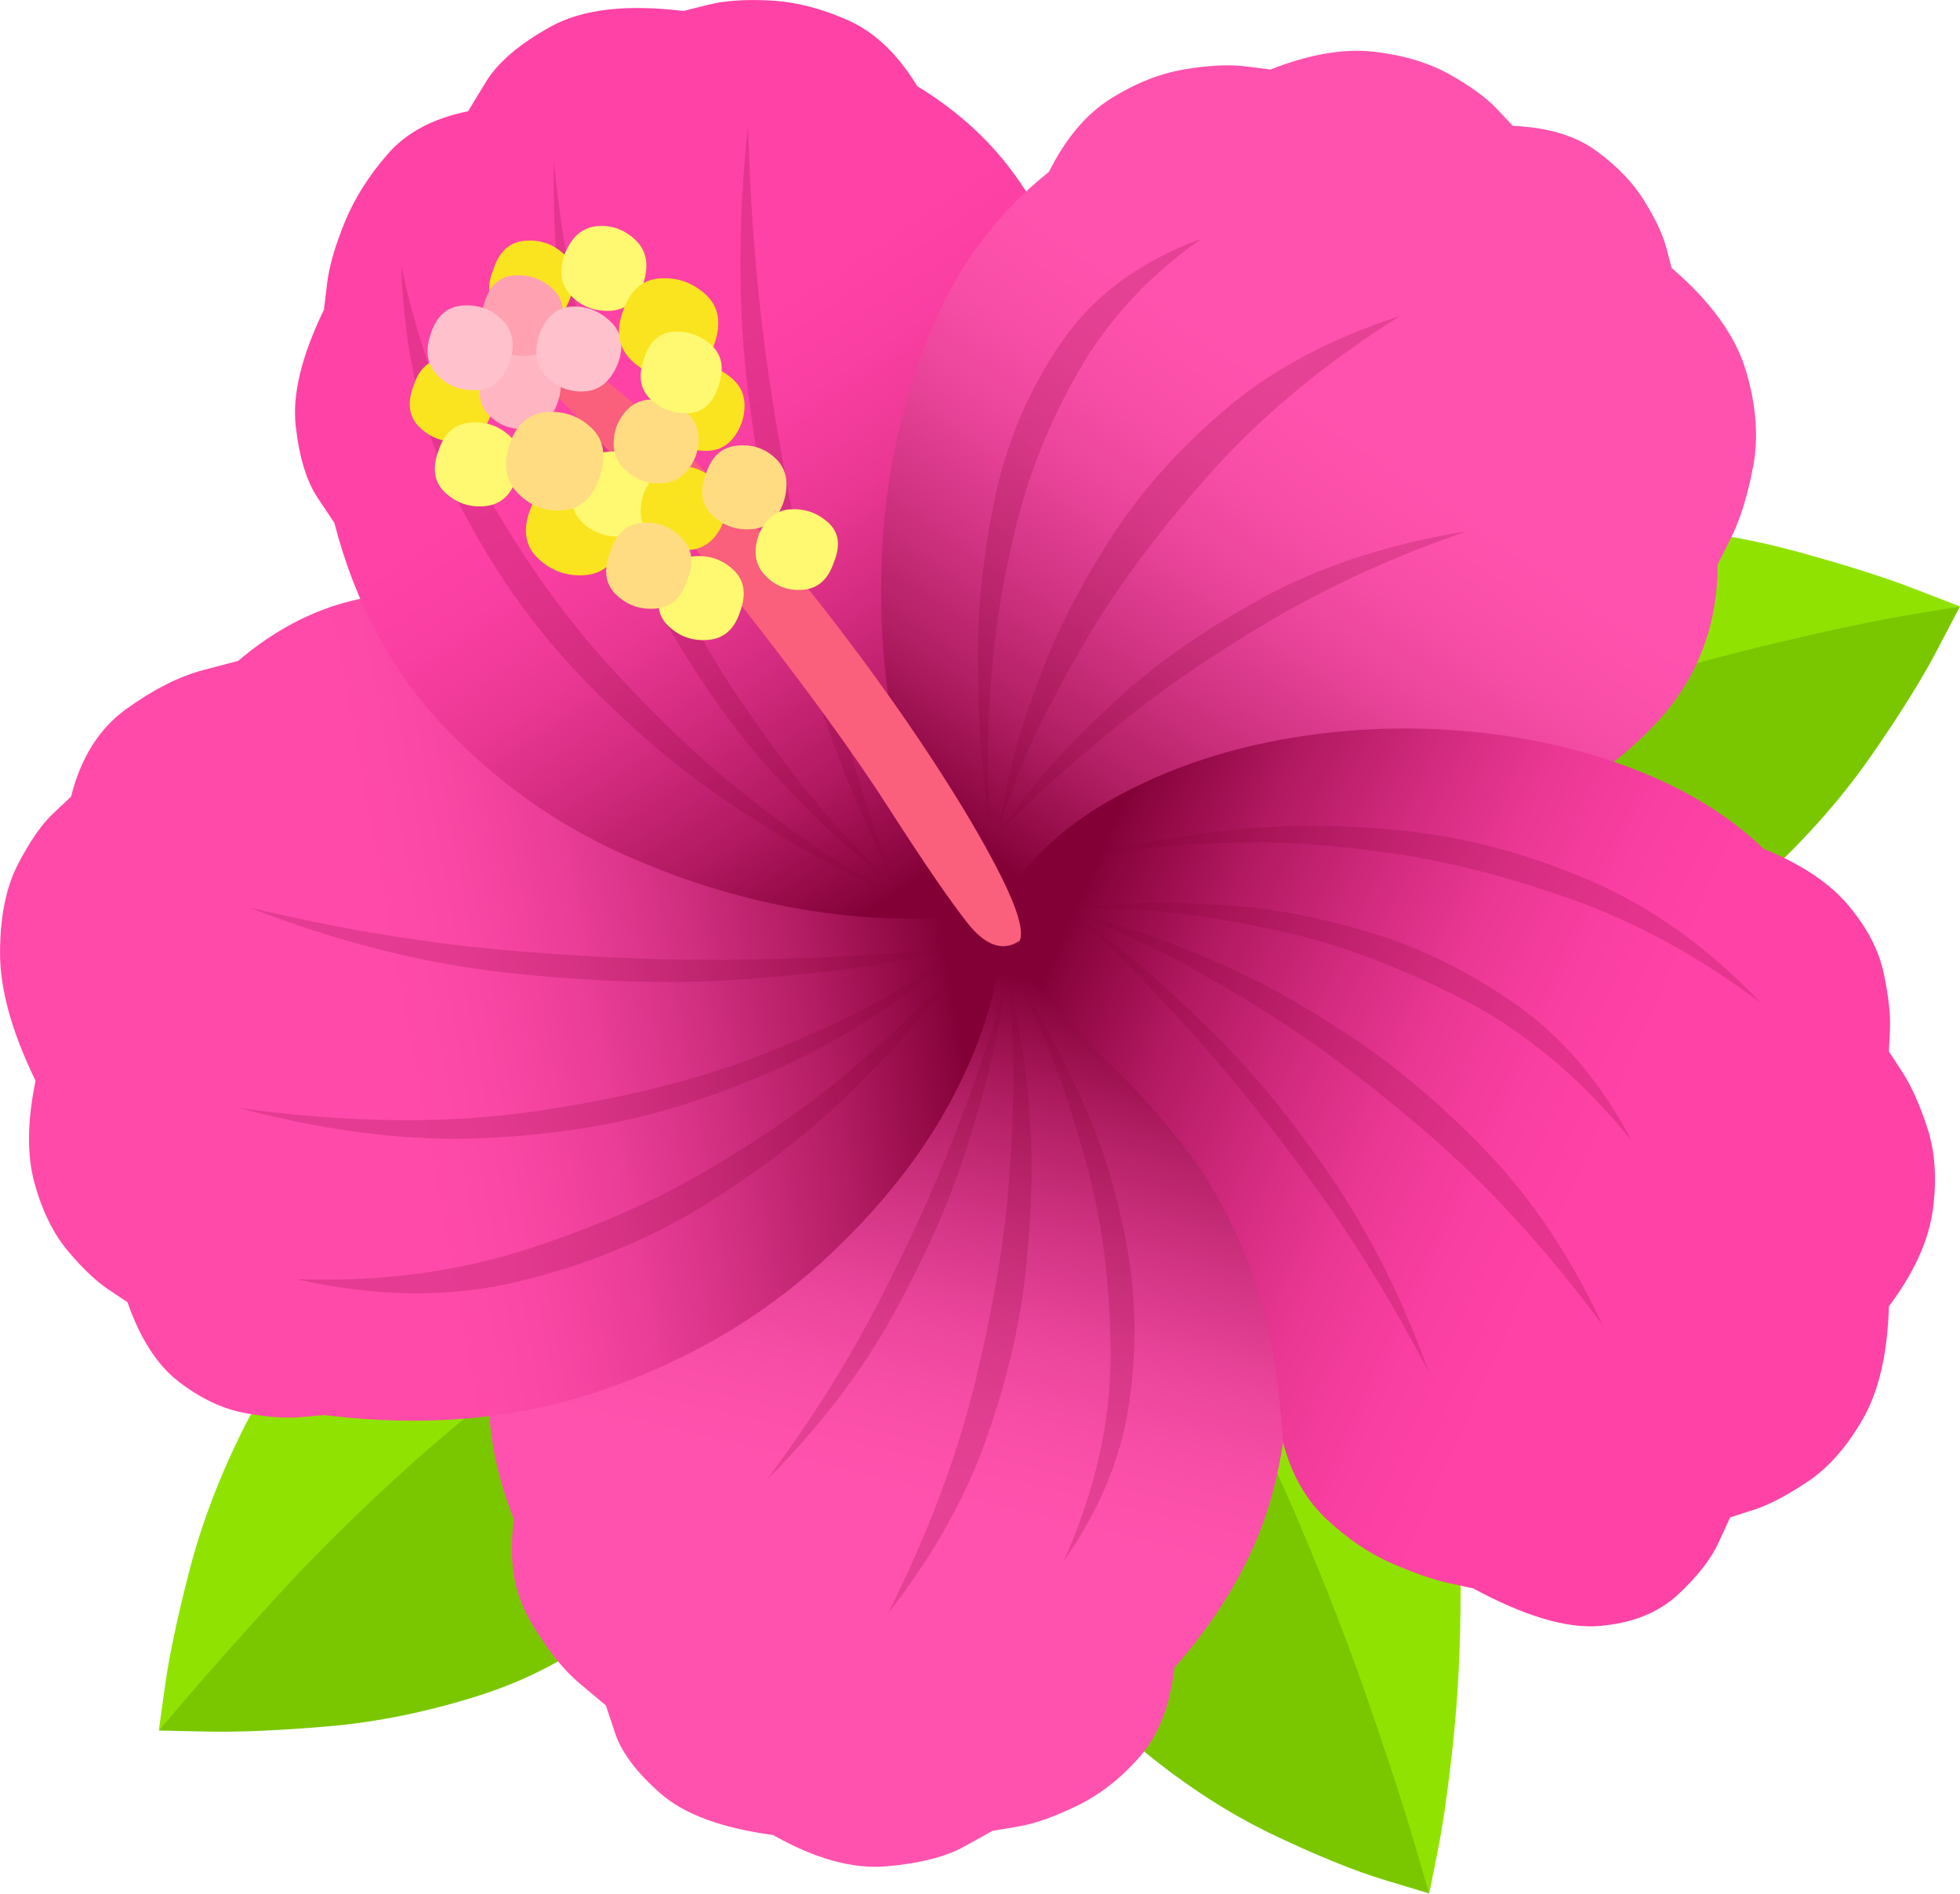
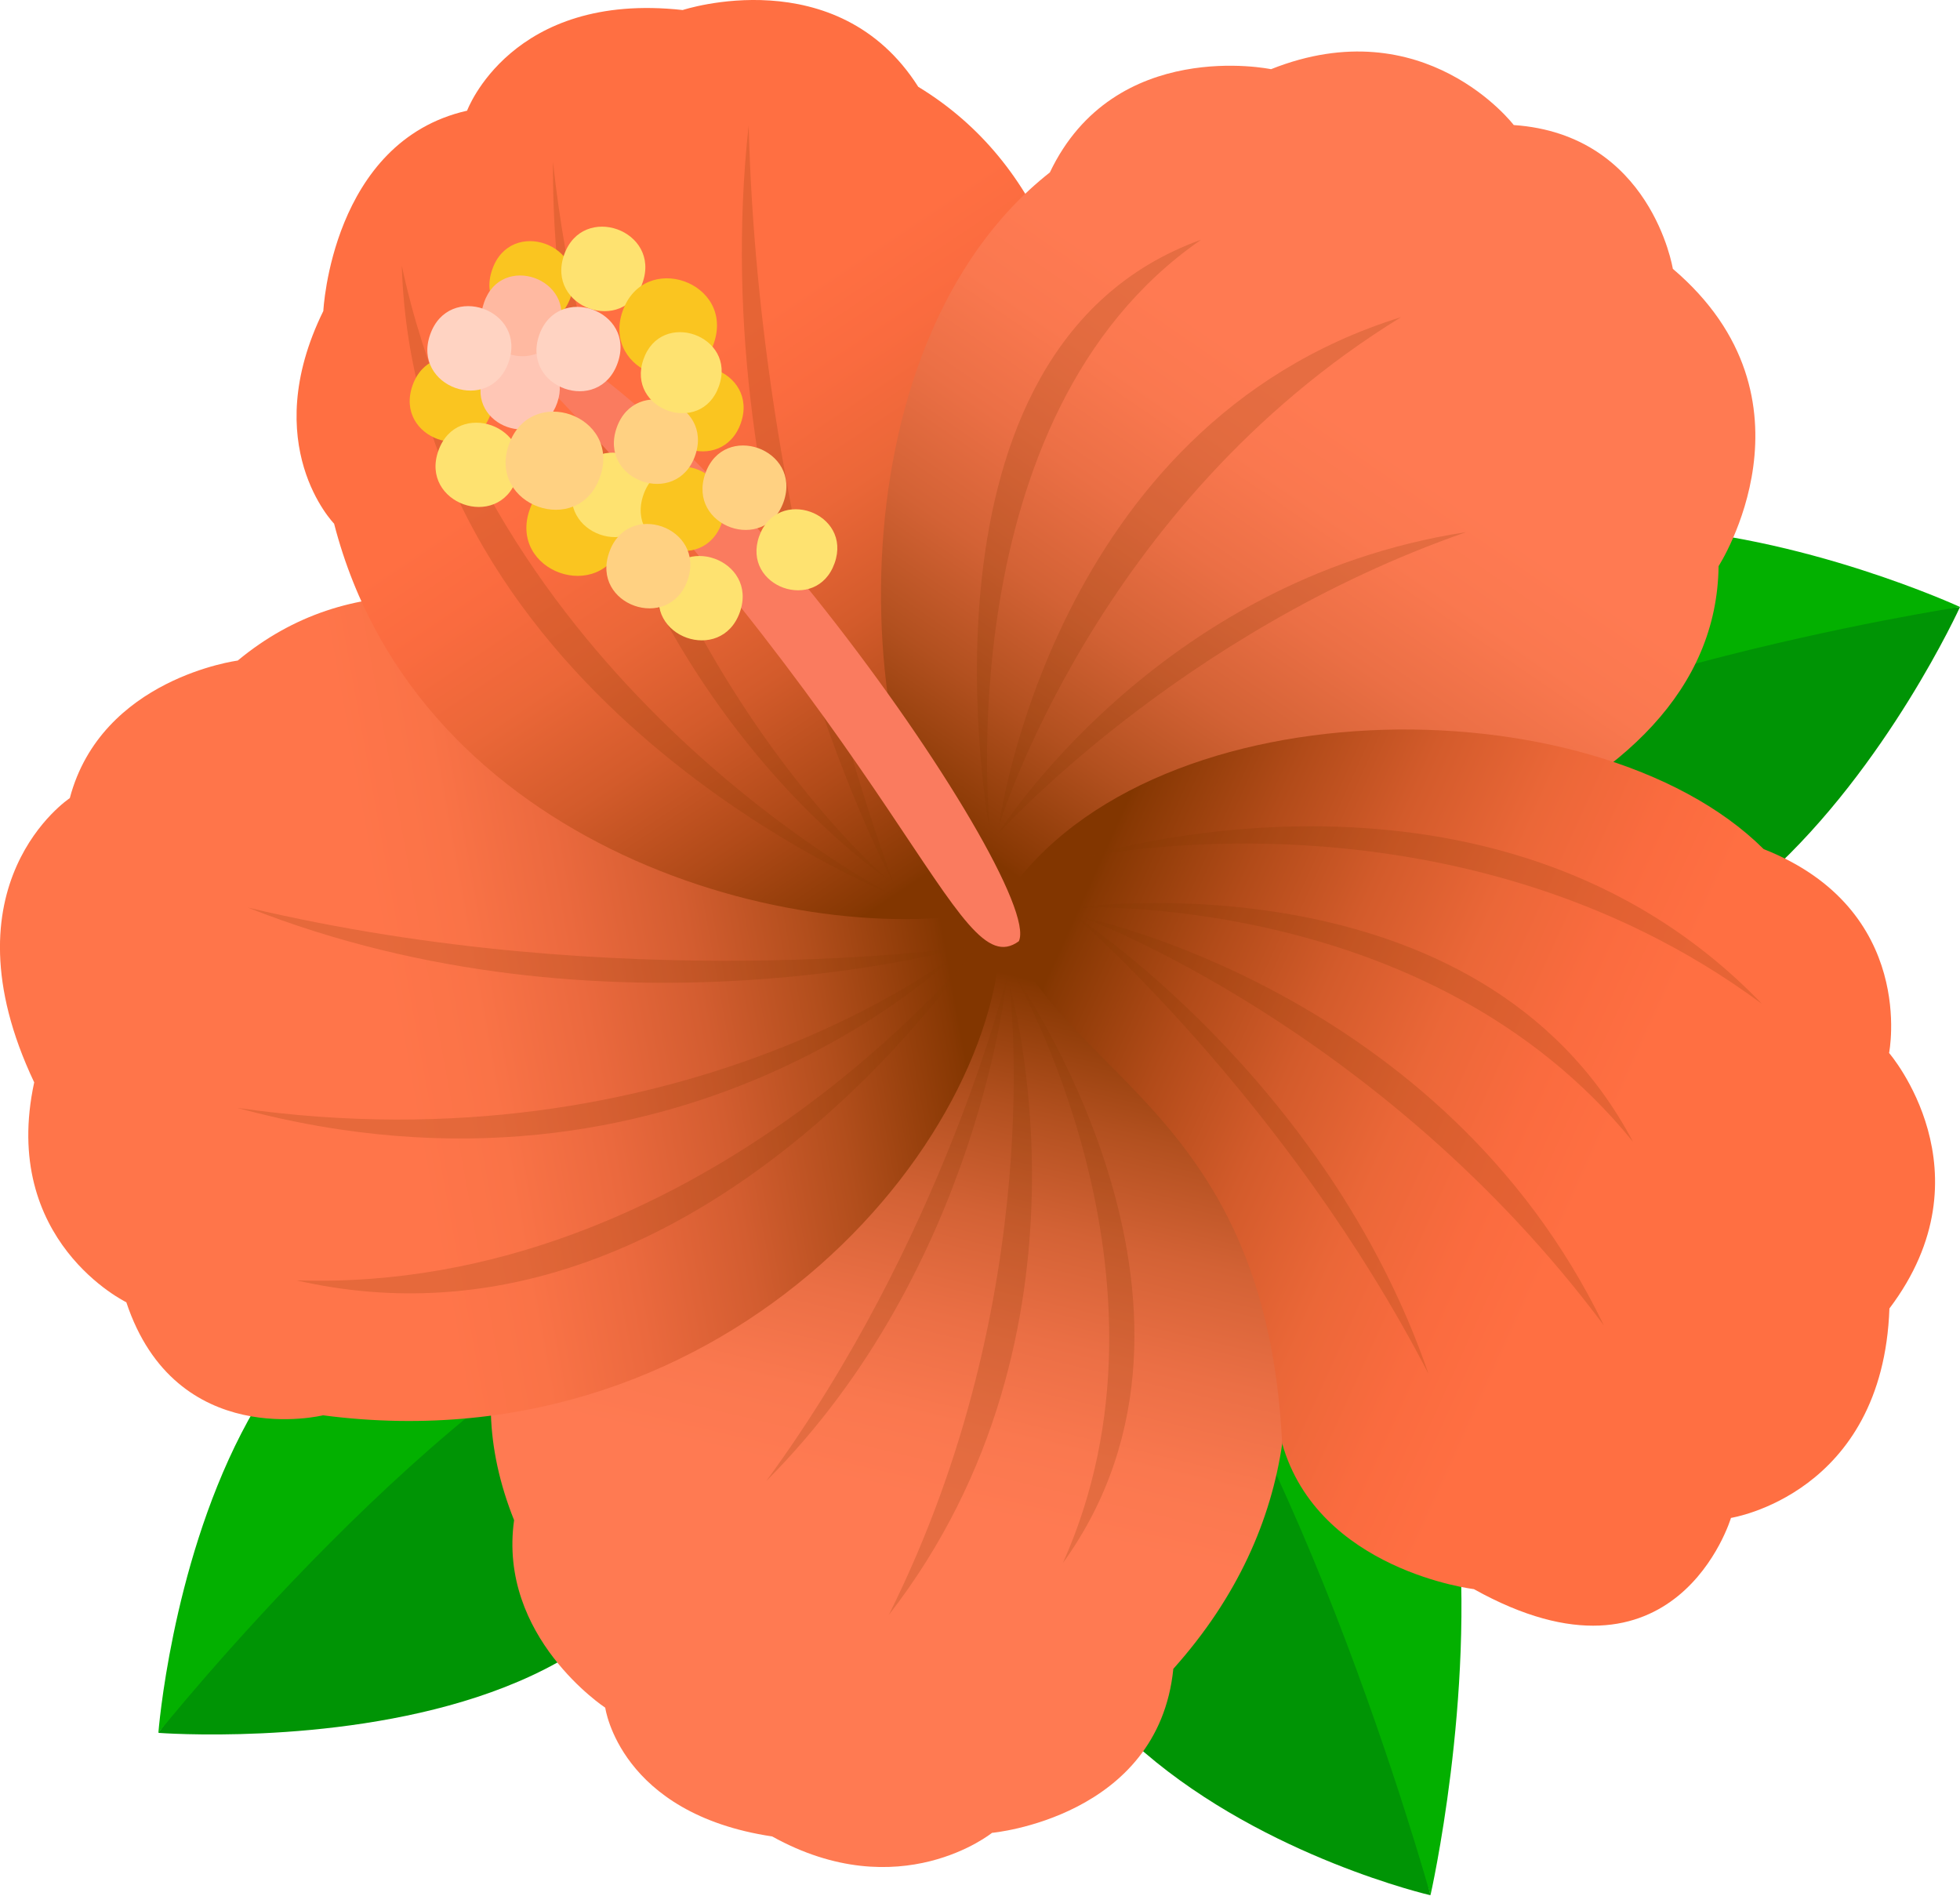
- <svg xmlns="http://www.w3.org/2000/svg" data-name="Layer 1" style="" viewBox="0 0 529.94 512">
+ <svg xmlns="http://www.w3.org/2000/svg" data-name="Layer 1" style="" viewBox="0 0 529.57 512">
  <g class="nc-icon-wrapper">
    <defs>
-       <linearGradient id="1776867898031-6247162_linear-gradient" x1="271.65" y1="757.31" x2="214.59" y2="999.12" gradientTransform="translate(0 -512)" gradientUnits="userSpaceOnUse">
-         <stop offset="0" stop-color="#820036" />
-         <stop offset=".07" stop-color="#820036" />
-         <stop offset=".08" stop-color="#87033b" />
-         <stop offset=".21" stop-color="#b21f64" />
-         <stop offset=".34" stop-color="#d33584" />
-         <stop offset=".45" stop-color="#eb459b" />
-         <stop offset=".56" stop-color="#fa4fa9" />
-         <stop offset=".65" stop-color="#ff52ae" />
-         <stop offset="1" stop-color="#ff52ae" />
+       <linearGradient id="1777250945988-2416280_linear-gradient" x1="271.83" y1="268.96" x2="214.54" y2="27.11" gradientTransform="matrix(1 0 0 -1 0 514.01)" gradientUnits="userSpaceOnUse">
+         <stop offset=".07" stop-color="#823600" />
+         <stop offset=".08" stop-color="#873803" />
+         <stop offset=".21" stop-color="#b2501f" />
+         <stop offset=".33" stop-color="#d36235" />
+         <stop offset=".45" stop-color="#eb6f45" />
+         <stop offset=".56" stop-color="#fa784f" />
+         <stop offset=".65" stop-color="#ff7a52" />
      </linearGradient>
-       <linearGradient id="1776867898031-6247162_linear-gradient-2" x1="271.68" y1="755.81" x2="16.39" y2="802.58" gradientTransform="translate(0 -512)" gradientUnits="userSpaceOnUse">
-         <stop offset="0" stop-color="#820036" />
-         <stop offset=".07" stop-color="#820036" />
-         <stop offset=".08" stop-color="#87033b" />
-         <stop offset=".21" stop-color="#b21c62" />
-         <stop offset=".34" stop-color="#d33082" />
-         <stop offset=".45" stop-color="#eb3e98" />
-         <stop offset=".56" stop-color="#fa47a5" />
-         <stop offset=".65" stop-color="#ff4aaa" />
-         <stop offset="1" stop-color="#ff4aaa" />
+       <linearGradient id="1777250945988-2416280_linear-gradient-2" x1="271.89" y1="269.98" x2="16.39" y2="223.47" gradientTransform="matrix(1 0 0 -1 0 514.01)" gradientUnits="userSpaceOnUse">
+         <stop offset=".07" stop-color="#823600" />
+         <stop offset=".08" stop-color="#873803" />
+         <stop offset=".21" stop-color="#b24e1c" />
+         <stop offset=".33" stop-color="#d35d30" />
+         <stop offset=".45" stop-color="#eb693e" />
+         <stop offset=".56" stop-color="#fa7347" />
+         <stop offset=".65" stop-color="#ff754a" />
      </linearGradient>
-       <linearGradient id="1776867898031-6247162_linear-gradient-3" x1="275.78" y1="753.33" x2="131.71" y2="536.95" gradientTransform="translate(0 -512)" gradientUnits="userSpaceOnUse">
-         <stop offset="0" stop-color="#820036" />
-         <stop offset=".07" stop-color="#820036" />
-         <stop offset=".08" stop-color="#87033b" />
-         <stop offset=".21" stop-color="#b21961" />
-         <stop offset=".34" stop-color="#d32b7f" />
-         <stop offset=".45" stop-color="#eb3894" />
-         <stop offset=".56" stop-color="#fa3fa2" />
-         <stop offset=".65" stop-color="#ff42a6" />
-         <stop offset="1" stop-color="#ff42a6" />
+       <linearGradient id="1777250945988-2416280_linear-gradient-3" x1="275.67" y1="272.65" x2="131.59" y2="488.77" gradientTransform="matrix(1 0 0 -1 0 514.01)" gradientUnits="userSpaceOnUse">
+         <stop offset=".07" stop-color="#823600" />
+         <stop offset=".08" stop-color="#873803" />
+         <stop offset=".21" stop-color="#b24b19" />
+         <stop offset=".33" stop-color="#d35b2b" />
+         <stop offset=".45" stop-color="#eb6738" />
+         <stop offset=".56" stop-color="#fa6b3f" />
+         <stop offset=".65" stop-color="#ff6f42" />
      </linearGradient>
-       <linearGradient id="1776867898031-6247162_linear-gradient-4" x1="270.58" y1="768.35" x2="418.6" y2="552.53" gradientTransform="translate(0 -512)" gradientUnits="userSpaceOnUse">
-         <stop offset="0" stop-color="#820036" />
-         <stop offset=".07" stop-color="#820036" />
-         <stop offset=".08" stop-color="#87033b" />
-         <stop offset=".21" stop-color="#b21f64" />
-         <stop offset=".34" stop-color="#d33584" />
-         <stop offset=".45" stop-color="#eb459b" />
-         <stop offset=".56" stop-color="#fa4fa9" />
-         <stop offset=".65" stop-color="#ff52ae" />
-         <stop offset="1" stop-color="#ff52ae" />
+       <linearGradient id="1777250945988-2416280_linear-gradient-4" x1="257.66" y1="299.3" x2="369.56" y2="535.61" gradientTransform="scale(1 -1) rotate(-9.06 -3241.182 -59.74)" gradientUnits="userSpaceOnUse">
+         <stop offset=".07" stop-color="#823600" />
+         <stop offset=".08" stop-color="#873803" />
+         <stop offset=".21" stop-color="#b2501f" />
+         <stop offset=".33" stop-color="#d36235" />
+         <stop offset=".45" stop-color="#eb6f45" />
+         <stop offset=".56" stop-color="#fa784f" />
+         <stop offset=".65" stop-color="#ff7a52" />
      </linearGradient>
-       <linearGradient id="1776867898031-6247162_linear-gradient-5" x1="267.22" y1="763.02" x2="513.47" y2="874.54" gradientTransform="translate(0 -512)" gradientUnits="userSpaceOnUse">
-         <stop offset="0" stop-color="#820036" />
-         <stop offset=".07" stop-color="#820036" />
-         <stop offset=".08" stop-color="#87033b" />
-         <stop offset=".21" stop-color="#b21961" />
-         <stop offset=".34" stop-color="#d32b7f" />
-         <stop offset=".45" stop-color="#eb3894" />
-         <stop offset=".56" stop-color="#fa3fa2" />
-         <stop offset=".65" stop-color="#ff42a6" />
-         <stop offset="1" stop-color="#ff42a6" />
+       <linearGradient id="1777250945988-2416280_linear-gradient-5" x1="267.88" y1="262.8" x2="513.51" y2="151.49" gradientTransform="matrix(1 0 0 -1 0 514.01)" gradientUnits="userSpaceOnUse">
+         <stop offset=".07" stop-color="#823600" />
+         <stop offset=".08" stop-color="#873803" />
+         <stop offset=".21" stop-color="#b24b19" />
+         <stop offset=".33" stop-color="#d35b2b" />
+         <stop offset=".45" stop-color="#eb6738" />
+         <stop offset=".56" stop-color="#fa6b3f" />
+         <stop offset=".65" stop-color="#ff6f42" />
      </linearGradient>
    </defs>
-     <path class="cls-12" d="M181.92,348.16c7.16,22.22,8.95,40.77,5.37,55.65-3.58,14.88-10.73,26.65-21.47,35.31-10.73,8.66-22.98,15.16-36.72,19.49-13.75,4.33-27.21,7.06-40.4,8.19s-24.11,1.6-32.77,1.41c-8.66-.19-12.99-.28-12.99-.28,0,0,2.64-3.48,7.91-10.45,5.27-6.97,12.52-15.91,21.75-26.84,9.23-10.92,19.77-22.13,31.64-33.62s24.48-21.75,37.85-30.79,26.65-15.07,39.83-18.08Z" fill="#7ac700" />
-     <path class="cls-10" d="M181.92,348.16c-12.43,4.52-25.14,11.58-38.14,21.19-12.99,9.6-25.52,19.96-37.57,31.07-12.05,11.11-22.79,21.85-32.2,32.2-9.42,10.36-16.95,18.83-22.6,25.42-5.65,6.59-8.47,9.89-8.47,9.89,0,0,.56-4.05,1.69-12.15,1.13-8.1,3.3-18.36,6.5-30.79,3.2-12.43,7.91-24.95,14.12-37.57,6.21-12.62,14.41-23.63,24.58-33.05s22.79-15.16,37.85-17.23c15.07-2.07,33.14,1.6,54.24,11.02Z" fill="#90e300" />
-     <path class="cls-12" d="M298.3,325.56c11.3,7.91,21.66,19.3,31.07,34.18,9.42,14.88,17.61,30.98,24.58,48.3,6.97,17.33,12.9,33.9,17.8,49.72s8.57,28.81,11.02,38.98,3.67,15.25,3.67,15.25c0,0-4.05-1.22-12.15-3.67-8.1-2.45-18.08-6.5-29.94-12.15-11.86-5.65-23.54-13.18-35.03-22.6-11.49-9.42-20.72-21-27.68-34.75-6.97-13.75-9.6-30.04-7.91-48.87,1.69-18.83,9.89-40.3,24.58-64.41Z" fill="#7ac700" />
-     <path class="cls-10" d="M298.3,325.56c19.59-3.77,35.69-3.2,48.3,1.69,12.62,4.9,22.41,12.71,29.38,23.45s11.86,23.07,14.69,37.01c2.82,13.94,4.24,28.15,4.24,42.65s-.66,27.97-1.98,40.4c-1.32,12.43-2.73,22.41-4.24,29.94-1.51,7.53-2.26,11.3-2.26,11.3,0,0-1.41-4.8-4.24-14.41s-6.87-22.03-12.15-37.29c-5.27-15.25-11.58-31.54-18.93-48.87-7.34-17.33-15.44-33.62-24.29-48.87-8.85-15.25-18.36-27.59-28.53-37.01Z" fill="#90e300" />
-     <path class="cls-12" d="M348.58,226.69c9.79-10.17,22.13-18.93,37.01-26.27s30.6-13.37,47.17-18.08c16.57-4.71,32.2-8.38,46.89-11.02,14.69-2.64,26.74-4.52,36.16-5.65s14.12-1.69,14.12-1.69c0,0-2.07,3.95-6.21,11.86s-10.08,17.42-17.8,28.53-17.04,21.75-27.97,31.92-23.16,17.8-36.72,22.88c-13.56,5.08-28.06,5.46-43.5,1.13-15.44-4.33-31.83-15.54-49.15-33.62Z" fill="#7ac700" />
-     <path class="cls-10" d="M348.58,226.69c1.88-23.73,7.53-41.81,16.95-54.24,9.42-12.43,21-20.81,34.75-25.14s28.06-6.03,42.94-5.08c14.88.94,28.91,3.2,42.09,6.78s23.92,6.97,32.2,10.17,12.43,4.8,12.43,4.8c0,0-4.52.75-13.56,2.26s-20.72,3.95-35.03,7.34-29.66,7.53-46.04,12.43-32.3,10.73-47.74,17.51-28.44,14.5-38.98,23.16Z" fill="#90e300" />
-     <path class="cls-6" d="M270.05,245.9c10.55,5.27,21.19,13.28,31.92,24.01,10.73,10.73,20.06,23.16,27.97,37.29s13.37,29.38,16.38,45.76,2.35,32.96-1.98,49.72c-4.33,16.76-13.28,32.86-26.84,48.3-1.13,10.17-4.24,18.17-9.32,24.01-5.08,5.84-10.73,10.26-16.95,13.28-6.21,3.01-11.58,4.9-16.1,5.65s-6.78,1.13-6.78,1.13l-7.63,4.24c-5.08,2.82-12.15,4.61-21.19,5.37s-19.21-2.07-30.51-8.47c-13.94-1.88-24.11-5.65-30.51-11.3-6.4-5.65-10.45-11.02-12.15-16.1l-2.54-7.63s-2.35-1.98-7.06-5.93-9.23-9.7-13.56-17.23c-4.33-7.53-5.74-16.57-4.24-27.12-7.91-19.96-8.85-38.32-2.82-55.08s16.48-31.92,31.36-45.48c14.88-13.56,31.54-25.71,50-36.44s35.97-20.06,52.54-27.97Z" fill="url(#1776867898031-6247162_linear-gradient)" />
-     <path class="cls-5" d="M270.62,246.47c.75,14.69-3.11,30.51-11.58,47.46s-20.9,32.86-37.29,47.74c-16.38,14.88-35.97,26.27-58.76,34.18s-47.93,10.17-75.42,6.78c0,0-2.07.19-6.21.56s-9.23,0-15.25-1.13-11.96-3.95-17.8-8.47-10.45-11.68-13.84-21.47l-5.08-3.39c-3.39-2.26-7.06-5.74-11.02-10.45s-6.97-10.83-9.04-18.36c-2.07-7.53-1.98-16.76.28-27.68-6.4-13.18-9.6-24.67-9.6-34.46s1.6-17.8,4.8-24.01,6.4-10.83,9.6-13.84,4.8-4.52,4.8-4.52c2.64-10.55,7.63-18.46,14.97-23.73,7.34-5.27,14.22-8.76,20.62-10.45,6.4-1.69,9.6-2.54,9.6-2.54,15.07-12.81,31.64-18.83,49.72-18.08,18.08.75,36.44,5.65,55.08,14.69s36.72,20.06,54.24,33.05,33.24,25.71,47.17,38.14Z" fill="url(#1776867898031-6247162_linear-gradient-2)" />
-     <path class="cls-4" d="M270.62,245.9c-13.94,3.01-29.94,3.3-48.02.85-18.08-2.45-36.16-7.72-54.24-15.82s-34.18-19.59-48.3-34.46c-14.12-14.88-24.01-33.24-29.66-55.08,0,0-1.51-2.26-4.52-6.78s-4.99-11.02-5.93-19.49,1.6-18.93,7.63-31.36c0,0,.28-2.35.85-7.06s2.17-10.26,4.8-16.67,6.5-12.52,11.58-18.36,12.34-9.7,21.75-11.58c0,0,1.6-2.64,4.8-7.91s9.04-10.26,17.51-14.97,20.43-6.12,35.88-4.24l6.78-1.69c4.52-1.13,10.17-1.51,16.95-1.13s13.75,2.17,20.9,5.37,13.37,9.13,18.64,17.8c17.33,10.55,29.57,24.86,36.72,42.94,7.16,18.08,10.64,37.95,10.45,59.6-.19,21.66-2.73,43.03-7.63,64.12s-10.55,39.74-16.95,55.93Z" fill="url(#1776867898031-6247162_linear-gradient-3)" />
-     <path class="cls-3" d="M264.4,252.12c-8.66-10.55-15.35-24.86-20.06-42.94s-6.69-37.38-5.93-57.91c.75-20.53,4.8-40.21,12.15-59.04,7.34-18.83,18.36-34.09,33.05-45.76,4.52-9.04,10.08-15.63,16.67-19.77s13.18-6.78,19.77-7.91,12.15-1.41,16.67-.85l6.78.85c10.55-4.14,19.87-5.74,27.97-4.8s14.97,3.01,20.62,6.21,9.89,6.31,12.71,9.32,4.24,4.52,4.24,4.52c9.42.38,16.95,2.64,22.6,6.78s9.98,8.66,12.99,13.56,4.99,9.13,5.93,12.71,1.41,5.37,1.41,5.37c10.55,9.04,17.23,18.27,20.06,27.68s3.48,18.08,1.98,25.99c-1.51,7.91-3.48,14.31-5.93,19.21s-3.67,7.34-3.67,7.34c0,16.95-5.74,31.45-17.23,43.5-11.49,12.05-26.84,22.03-46.04,29.94s-40.68,14.03-64.41,18.36-47.83,6.87-72.32,7.63Z" fill="url(#1776867898031-6247162_linear-gradient-4)" />
-     <path class="cls-2" d="M270.05,244.77c7.53-12.05,17.98-21.75,31.36-29.1s28.15-12.52,44.35-15.54,32.58-3.86,49.15-2.54c16.57,1.32,32.01,4.71,46.33,10.17s26.18,12.71,35.59,21.75c10.17,4.14,17.8,9.23,22.88,15.25,5.08,6.03,8.29,12.15,9.6,18.36s1.88,11.3,1.69,15.25-.28,5.93-.28,5.93c0,0,1.22,1.88,3.67,5.65s4.71,8.85,6.78,15.25c2.07,6.4,2.54,13.75,1.41,22.03s-5.08,16.95-11.86,25.99c-.38,12.81-2.73,22.98-7.06,30.51-4.33,7.53-9.32,13.18-14.97,16.95-5.65,3.77-10.55,6.31-14.69,7.63s-6.21,1.98-6.21,1.98c0,0-1.04,2.26-3.11,6.78-2.07,4.52-5.74,9.23-11.02,14.12-5.27,4.9-12.34,7.72-21.19,8.47s-20.24-2.64-34.18-10.17c0,0-2.17-.47-6.5-1.41s-9.51-2.73-15.54-5.37-11.86-6.59-17.51-11.86c-5.65-5.27-9.6-12.24-11.86-20.9-1.13-18.83-4.05-34.46-8.76-46.89s-10.36-22.98-16.95-31.64c-6.59-8.66-13.37-16.29-20.34-22.88-6.97-6.59-13.18-13.18-18.64-19.77s-9.51-14.59-12.15-24.01Z" fill="url(#1776867898031-6247162_linear-gradient-5)" />
-     <path class="cls-1" d="M80.23,345.9c21.85.75,42.09-1.79,60.73-7.63s35.5-13.18,50.56-22.03c15.07-8.85,27.87-17.8,38.42-26.84s18.64-16.67,24.29-22.88l8.47-9.32s-2.82,3.77-8.47,11.3-13.84,16.57-24.58,27.12-23.63,20.53-38.7,29.94-31.92,16.38-50.56,20.9c-18.64,4.52-38.7,4.33-60.17-.56Z" fill="rgba(130, 0, 54, .2)" />
-     <path class="cls-1" d="M64.41,299.57c29.75,4.14,56.68,4.43,80.79.85,24.11-3.58,44.63-8.76,61.58-15.54,16.95-6.78,29.85-13.09,38.7-18.93s13.28-8.76,13.28-8.76c0,0-2.82,2.45-8.47,7.34s-14.03,10.55-25.14,16.95-24.58,12.15-40.4,17.23-33.8,8.1-53.95,9.04c-20.15.94-42.28-1.79-66.38-8.19Z" fill="rgba(130, 0, 54, .2)" />
-     <path class="cls-1" d="M67.23,245.34c25.24,6.03,49.43,9.98,72.6,11.86,23.16,1.88,43.88,2.64,62.15,2.26s32.67-1.04,43.22-1.98,15.82-1.41,15.82-1.41c0,0-5.46,1.13-16.38,3.39-10.92,2.26-25.61,4.05-44.07,5.37s-39.27.75-62.43-1.69c-23.16-2.45-46.8-8.38-70.9-17.8ZM108.47,71.89c4.9,22.6,12.52,43.03,22.88,61.3,10.36,18.27,21.75,34.18,34.18,47.74,12.43,13.56,24.39,24.86,35.88,33.9s20.9,15.72,28.25,20.06,11.02,6.5,11.02,6.5c0,0-4.33-2.07-12.99-6.21s-19.4-10.55-32.2-19.21-25.71-19.77-38.7-33.33-24.11-29.47-33.33-47.74c-9.23-18.27-14.22-39.27-14.97-62.99Z" fill="rgba(130, 0, 54, .2)" />
-     <path class="cls-1" d="M149.72,43.64c3.39,32.39,9.89,60.73,19.49,85.03s19.87,44.44,30.79,60.45,20.24,28.06,27.97,36.16,11.58,12.15,11.58,12.15c0,0-3.01-2.45-9.04-7.34s-13.56-12.34-22.6-22.32-18.08-22.69-27.12-38.14c-9.04-15.44-16.57-33.62-22.6-54.52s-8.85-44.73-8.47-71.47Z" fill="rgba(130, 0, 54, .2)" />
-     <path class="cls-1" d="M202.26,34.04c.75,27.87,3.2,54.14,7.34,78.81,4.14,24.67,8.66,46.52,13.56,65.54,4.9,19.02,9.23,33.9,12.99,44.63s5.65,16.1,5.65,16.1c0,0-2.54-5.46-7.63-16.38s-10.64-25.89-16.67-44.91c-6.03-19.02-10.83-40.87-14.41-65.54s-3.86-50.75-.85-78.25ZM287.57,422.17c8.66-19.21,12.9-38.23,12.71-57.06-.19-18.83-2.45-35.97-6.78-51.41-4.33-15.44-8.66-27.78-12.99-37.01s-6.5-13.84-6.5-13.84c0,0,1.98,3.3,5.93,9.89,3.95,6.59,8.38,15.35,13.28,26.27,4.9,10.92,8.66,23.26,11.3,37.01,2.64,13.75,2.92,28.06.85,42.94-2.07,14.88-8,29.28-17.8,43.22Z" fill="rgba(130, 0, 54, .2)" />
-     <path class="cls-1" d="M240.11,436.29c10.92-21.85,18.83-42.94,23.73-63.28s7.91-38.51,9.04-54.52c1.13-16.01,1.41-28.81.85-38.42l-.85-14.41s.75,3.48,2.26,10.45c1.51,6.97,2.64,16.2,3.39,27.68.75,11.49.38,24.58-1.13,39.27-1.51,14.69-5.08,30.04-10.73,46.04-5.65,16.01-14.5,31.73-26.55,47.17Z" fill="rgba(130, 0, 54, .2)" />
-     <path class="cls-1" d="M207.34,400.14c12.05-16.2,22.22-32.39,30.51-48.59,8.29-16.2,14.97-30.88,20.06-44.07,5.08-13.18,8.76-23.73,11.02-31.64l3.39-11.86s-.75,4.33-2.26,12.99-4.43,19.87-8.76,33.62c-4.33,13.75-10.83,28.53-19.49,44.35-8.66,15.82-20.15,30.88-34.46,45.2ZM324.86,64.55c-13.94,9.79-24.86,21.47-32.77,35.03s-13.65,27.59-17.23,42.09c-3.58,14.5-5.84,28.06-6.78,40.68s-1.22,22.88-.85,30.79.56,11.86.56,11.86l-1.69-13.56c-1.13-9.04-1.69-20.53-1.69-34.46s1.6-28.34,4.8-43.22c3.2-14.88,9.13-28.62,17.8-41.24,8.66-12.62,21.28-21.94,37.85-27.97Z" fill="rgba(130, 0, 54, .2)" />
-     <path class="cls-1" d="M378.53,85.45c-20.34,12.81-37.48,27.02-51.41,42.65s-25.14,30.7-33.62,45.2c-8.47,14.5-14.5,26.46-18.08,35.88s-5.37,14.12-5.37,14.12c0,0,.75-3.77,2.26-11.3,1.51-7.53,4.43-17.14,8.76-28.81s10.55-23.92,18.64-36.72c8.1-12.81,18.55-24.67,31.36-35.59s28.62-19.4,47.46-25.42Z" fill="rgba(130, 0, 54, .2)" />
-     <path class="cls-1" d="M396.61,143.64c-19.59,6.78-37.19,14.78-52.82,24.01-15.63,9.23-28.91,18.27-39.83,27.12s-19.4,16.2-25.42,22.03-9.04,8.76-9.04,8.76c0,0,2.73-3.58,8.19-10.73,5.46-7.16,13.46-15.63,24.01-25.42s23.73-19.02,39.55-27.68c15.82-8.66,34.27-14.69,55.37-18.08ZM441.24,308.61c-13.56-16.95-29-29.85-46.33-38.7-17.33-8.85-33.9-14.97-49.72-18.36s-28.91-5.27-39.27-5.65-15.54-.56-15.54-.56c0,0,3.86-.28,11.58-.85s17.61-.47,29.66.28c12.05.75,24.95,3.2,38.7,7.34s26.93,10.64,39.55,19.49c12.62,8.85,23.07,21.19,31.36,37.01Z" fill="rgba(130, 0, 54, .2)" />
-     <path class="cls-1" d="M476.27,271.32c-16.57-12.43-33.52-21.75-50.85-27.97-17.33-6.21-33.9-10.45-49.72-12.71-15.82-2.26-29.94-3.2-42.37-2.82s-22.32,1.13-29.66,2.26l-11.02,1.69s3.95-.94,11.86-2.82,18.46-3.48,31.64-4.8,27.87-1.13,44.07.56c16.2,1.69,32.67,6.12,49.43,13.28,16.76,7.16,32.3,18.27,46.61,33.33ZM433.33,358.33c-15.07-20.34-30.79-37.57-47.17-51.69s-31.64-25.52-45.76-34.18-25.61-14.97-34.46-18.93-13.28-5.93-13.28-5.93c0,0,3.39.94,10.17,2.82s15.63,5.18,26.55,9.89,22.79,11.3,35.59,19.77,25.24,19.02,37.29,31.64c12.05,12.62,22.41,28.15,31.07,46.61Z" fill="rgba(130, 0, 54, .2)" />
-     <path class="cls-1" d="M386.44,371.32c-9.79-18.83-20.24-35.88-31.36-51.13s-21.56-28.34-31.36-39.27c-9.79-10.92-17.8-19.3-24.01-25.14s-9.32-8.76-9.32-8.76c0,0,3.58,2.73,10.73,8.19,7.16,5.46,16.1,13.47,26.84,24.01,10.73,10.55,21.37,23.54,31.92,38.98,10.55,15.44,19.4,33.14,26.55,53.11Z" fill="rgba(130, 0, 54, .2)" />
-     <path class="cls-13" d="M131.07,87.15c7.53,0,16.48,3.77,26.84,11.3s21.19,17.14,32.49,28.81c11.3,11.68,22.22,24.29,32.77,37.85s19.96,26.65,28.25,39.27c8.29,12.62,14.69,23.45,19.21,32.49,4.52,9.04,6.21,14.88,5.08,17.51-4.52,3.01-9.23,1.41-14.12-4.8s-12.05-16.67-21.47-31.36-22.79-33.05-40.11-55.08c-17.33-22.03-40.3-47.36-68.93-75.99Z" fill="#fa5f7c" />
-     <path class="cls-11" d="M132.77,112c-1.51,4.52-4.33,6.97-8.47,7.34-4.14.38-7.72-.85-10.73-3.67s-3.58-6.69-1.69-11.58c1.51-4.52,4.33-6.97,8.47-7.34s7.72.85,10.73,3.67,3.58,6.69,1.69,11.58ZM154.24,80.37c-1.51,4.52-4.33,6.97-8.47,7.34s-7.72-.85-10.73-3.67-3.58-6.5-1.69-11.02c1.51-4.9,4.33-7.53,8.47-7.91s7.72.85,10.73,3.67,3.58,6.69,1.69,11.58Z" fill="#fae420" />
-     <path class="cls-14" d="M139.55,129.52c-1.51,4.52-4.33,6.97-8.47,7.34-4.14.38-7.72-.85-10.73-3.67s-3.58-6.69-1.69-11.58c1.51-4.52,4.33-6.97,8.47-7.34,4.14-.38,7.72.85,10.73,3.67s3.58,6.69,1.69,11.58Z" fill="#fef970" />
-     <path class="cls-7" d="M150.85,108.61c-1.51,4.52-4.24,6.97-8.19,7.34s-7.34-.75-10.17-3.39-3.48-6.21-1.98-10.73,4.24-6.97,8.19-7.34,7.34.75,10.17,3.39,3.48,6.21,1.98,10.73Z" fill="#ffb5c2" />
-     <path class="cls-15" d="M151.41,88.84c-1.88,4.52-4.71,6.97-8.47,7.34s-7.06-.75-9.89-3.39-3.48-6.4-1.98-11.3c1.51-4.52,4.24-6.87,8.19-7.06s7.34,1.04,10.17,3.67,3.48,6.21,1.98,10.73Z" fill="#ffa1b1" />
-     <path class="cls-11" d="M168.36,146.47c-1.88,5.65-5.27,8.66-10.17,9.04s-9.13-1.13-12.71-4.52-4.24-7.91-1.98-13.56c1.88-5.65,5.27-8.66,10.17-9.04s9.04,1.13,12.43,4.52,4.14,7.91,2.26,13.56Z" fill="#fae420" />
-     <path class="cls-14" d="M176.83,137.43c-1.88,4.9-4.9,7.44-9.04,7.63s-7.63-1.13-10.45-3.95-3.48-6.5-1.98-11.02c1.88-4.9,4.8-7.53,8.76-7.91s7.44.85,10.45,3.67,3.77,6.69,2.26,11.58ZM200,165.68c-1.51,4.52-4.33,6.97-8.47,7.34s-7.72-.85-10.73-3.67-3.58-6.69-1.69-11.58c1.51-4.52,4.33-6.97,8.47-7.34s7.72.85,10.73,3.67,3.58,6.69,1.69,11.58ZM174.01,76.41c-1.88,4.9-4.9,7.44-9.04,7.63s-7.63-1.13-10.45-3.95-3.48-6.5-1.98-11.02c1.88-4.9,4.8-7.53,8.76-7.91s7.44.85,10.45,3.67,3.77,6.69,2.26,11.58Z" fill="#fef970" />
-     <path class="cls-8" d="M167.23,97.88c-1.88,4.9-4.8,7.53-8.76,7.91s-7.44-.85-10.45-3.67-3.77-6.69-2.26-11.58c1.88-4.9,4.8-7.44,8.76-7.63s7.44,1.13,10.45,3.95,3.77,6.5,2.26,11.02Z" fill="#ffc2cc" />
-     <path class="cls-11" d="M195.48,141.38c-1.88,4.52-4.9,6.97-9.04,7.34s-7.63-.85-10.45-3.67-3.48-6.69-1.98-11.58c1.88-4.52,4.8-6.97,8.76-7.34s7.44.85,10.45,3.67,3.77,6.69,2.26,11.58Z" fill="#fae420" />
-     <path class="cls-11" d="M200.56,114.26c-1.88,4.9-4.9,7.44-9.04,7.63s-7.63-1.13-10.45-3.95-3.48-6.5-1.98-11.02c1.88-4.9,4.8-7.53,8.76-7.91s7.44.85,10.45,3.67,3.77,6.69,2.26,11.58Z" fill="#fae420" />
-     <path class="cls-8" d="M137.85,97.88c-1.88,4.9-4.9,7.44-9.04,7.63-4.14.19-7.63-1.13-10.45-3.95s-3.48-6.5-1.98-11.02c1.51-4.9,4.33-7.53,8.47-7.91,4.14-.38,7.72.85,10.73,3.67s3.77,6.69,2.26,11.58Z" fill="#ffc2cc" />
-     <path class="cls-9" d="M188.13,123.3c-1.88,4.52-4.8,6.97-8.76,7.34s-7.44-.85-10.45-3.67-3.77-6.69-2.26-11.58c1.88-4.52,4.8-6.97,8.76-7.34s7.44.85,10.45,3.67,3.77,6.69,2.26,11.58ZM211.86,135.73c-1.51,4.52-4.33,6.97-8.47,7.34s-7.72-.85-10.73-3.67-3.58-6.69-1.69-11.58c1.51-4.52,4.33-6.97,8.47-7.34s7.63.85,10.45,3.67,3.48,6.69,1.98,11.58ZM185.87,156.64c-1.51,4.9-4.33,7.53-8.47,7.91-4.14.38-7.72-.85-10.73-3.67s-3.58-6.69-1.69-11.58c1.51-4.9,4.33-7.53,8.47-7.91s7.72.94,10.73,3.95,3.58,6.78,1.69,11.3Z" fill="#ffdc82" />
-     <path class="cls-11" d="M193.22,92.8c-1.88,5.65-5.27,8.66-10.17,9.04s-9.04-1.13-12.43-4.52-4.14-7.72-2.26-12.99c1.88-5.65,5.18-8.66,9.89-9.04s8.85,1.04,12.43,4.24,4.43,7.63,2.54,13.28Z" fill="#fae420" />
-     <path class="cls-14" d="M194.35,104.09c-1.51,4.9-4.24,7.44-8.19,7.63s-7.34-1.04-10.17-3.67-3.48-6.21-1.98-10.73c1.51-4.9,4.24-7.44,8.19-7.63s7.34,1.04,10.17,3.67,3.48,6.21,1.98,10.73ZM225.42,152.12c-1.51,4.52-4.24,6.97-8.19,7.34s-7.34-.85-10.17-3.67-3.48-6.5-1.98-11.02c1.88-4.52,4.8-6.87,8.76-7.06s7.34,1.04,10.17,3.67,3.3,6.21,1.41,10.73Z" fill="#fef970" />
-     <path class="cls-9" d="M162.15,128.95c-1.88,5.65-5.18,8.66-9.89,9.04s-8.76-1.13-12.15-4.52-4.14-7.91-2.26-13.56c1.88-5.27,5.18-8.1,9.89-8.47s8.76,1.04,12.15,4.24,4.14,7.63,2.26,13.28Z" fill="#ffdc82" />
+     <path class="cls-14" d="M181.54,348.09c44.66,134.25-138.75,120.04-138.75,120.04,0,0,72.82-104.42,138.75-120.04Z" fill="#009405" />
+     <path class="cls-12" d="M181.54,348.09c-61.61,23.48-138.75,120.04-138.75,120.04,0,0,13.5-175.74,138.75-120.04Z" fill="#03b000" />
+     <path class="cls-14" d="M298.32,325.41c-88.53,145.9,88.18,186.59,88.18,186.59,0,0-31.78-147.31-88.18-186.59Z" fill="#009405" />
+     <path class="cls-12" d="M298.32,325.41c49.52,47.31,88.18,186.59,88.18,186.59,0,0,48.55-213.51-88.18-186.59Z" fill="#03b000" />
+     <path class="cls-14" d="M348.63,226.64c102.65,109.45,180.94-62.67,180.94-62.67,0,0-133.54,11.47-180.94,62.67Z" fill="#009405" />
+     <path class="cls-12" d="M348.63,226.64c52.61-43.25,180.94-62.67,180.94-62.67,0,0-170.26-78.64-180.94,62.67Z" fill="#03b000" />
+     <g>
+       <path class="cls-8" d="M269.89,245.79c53.4,26.66,116.6,127.45,47.13,205.04-4.06,40.25-48.99,44.31-48.99,44.31,0,0-24.89,20.12-59.4.97-41.22-6.18-45.1-34.78-45.1-34.78,0,0-29.04-19.07-24.63-50.66-31.86-79.61,64.08-132.75,130.98-164.88Z" fill="url(#1777250945988-2416280_linear-gradient)" />
+       <path class="cls-6" d="M270.42,246.32c3.09,58.43-72.2,150.58-183.15,136.02,0,0-39.72,9.8-53.14-30.54,0,0-34.16-16.51-24.89-59.4-25.42-53.66,9.62-76.79,9.62-76.79,8.56-32.39,45.37-37.16,45.37-37.16,60.28-49.96,150.05,18.62,206.19,67.88Z" fill="url(#1777250945988-2416280_linear-gradient-2)" />
+       <path class="cls-5" d="M270.25,245.79c26.83-65.32,46.43-180.68-22.15-222.34C226.2-11.06,184.45,2.71,184.45,2.71c-46.34-5.12-58.25,27.19-58.25,27.19-36.63,8.3-38.84,54.11-38.84,54.11-17.83,36.28,2.91,57.46,2.91,57.46,22.68,87.82,125.42,115.98,179.97,104.33Z" fill="url(#1777250945988-2416280_linear-gradient-3)" />
+       <path class="cls-4" d="M264.33,251.88c97.97-3.18,199.21-32.48,200.01-98.94,0,0,29.13-45.02-12.36-80.32,0,0-5.83-36.28-42.98-38.84,0,0-24.1-31.6-65.58-15.09,0,0-42.28-8.83-59.76,27.89-59.67,46.96-54.99,163.47-19.33,205.3Z" fill="url(#1777250945988-2416280_linear-gradient-4)" />
+       <path class="cls-3" d="M269.89,245c37.34-60.64,160.64-61.34,206.63-15.62,41.57,16.42,33.89,55.08,33.89,55.08,0,0,27.89,32.22.09,69.02-1.77,50.22-42.81,56.58-42.81,56.58,0,0-14.83,49.69-69.46,19.24,0,0-42.1-5.03-51.81-39.37-4.5-93.56-64.35-99.65-76.53-144.93Z" fill="url(#1777250945988-2416280_linear-gradient-5)" />
+       <path class="cls-10" d="M80.13,345.89c108.39,3.53,182.62-88.53,182.62-88.53,0,0-75.2,113.16-182.62,88.53Z" style="isolation:isolate" fill="#823600" opacity=".2" />
+       <path class="cls-10" d="M64.06,299.28c119.95,17.3,194.71-41.84,194.71-41.84,0,0-74.41,74.5-194.71,41.84Z" style="isolation:isolate" fill="#823600" opacity=".2" />
+       <path class="cls-10" d="M66.97,245.18c101.33,24.01,193.92,10.68,193.92,10.68,0,0-97.09,27.63-193.92-10.68Z" style="isolation:isolate" fill="#823600" opacity=".2" />
+       <path class="cls-10" d="M108.55,71.74c24.45,114.21,132.13,169.82,132.13,169.82,0,0-128.34-51.55-132.13-169.82Z" style="isolation:isolate" fill="#823600" opacity=".2" />
+       <path class="cls-10" d="M149.41,43.76c14.12,129.57,90.21,193.56,90.21,193.56,0,0-90.91-59.93-90.21-193.56Z" style="isolation:isolate" fill="#823600" opacity=".2" />
+       <path class="cls-10" d="M202.28,33.87c2.82,111.74,39.45,205.39,39.45,205.39,0,0-51.55-94.97-39.45-205.39Z" style="isolation:isolate" fill="#823600" opacity=".2" />
+       <path class="cls-10" d="M287.19,422.23c34.51-76.97-13.33-159.23-13.33-159.23,0,0,63.55,89.59,13.33,159.23Z" style="isolation:isolate" fill="#823600" opacity=".2" />
+       <path class="cls-10" d="M240.15,436.27c43.34-86.85,32.57-170.35,32.57-170.35,0,0,27.01,93.56-32.57,170.35Z" style="isolation:isolate" fill="#823600" opacity=".2" />
+       <path class="cls-10" d="M207.05,400.08c47.93-65.4,65.05-136.28,65.05-136.28,0,0-7.5,78.64-65.05,136.28Z" style="isolation:isolate" fill="#823600" opacity=".2" />
+       <path class="cls-10" d="M324.53,64.76c-69.2,47.75-57.02,160.11-57.02,160.11,0,0-24.89-130.63,57.02-160.11Z" style="isolation:isolate" fill="#823600" opacity=".2" />
+       <path class="cls-10" d="M378.55,85.68c-82.53,50.66-108.65,137.43-108.65,137.43,0,0,14.12-108.04,108.65-137.43Z" style="isolation:isolate" fill="#823600" opacity=".2" />
+       <path class="cls-10" d="M396.11,143.76c-77.76,27.1-126.57,81.64-126.57,81.64,0,0,42.63-68.76,126.57-81.64Z" style="isolation:isolate" fill="#823600" opacity=".2" />
+       <path class="cls-10" d="M441.22,308.46c-55.08-67.96-150.93-63.29-150.93-63.29,0,0,109.36-15.45,150.93,63.29Z" style="isolation:isolate" fill="#823600" opacity=".2" />
+       <path class="cls-10" d="M476.08,271.21c-82.97-61.43-183.77-39.54-183.77-39.54,0,0,111.48-35.66,183.77,39.54Z" style="isolation:isolate" fill="#823600" opacity=".2" />
+       <path class="cls-10" d="M433.36,358.07c-60.2-80.67-141.05-110.33-141.05-110.33,0,0,97.18,19.68,141.05,110.33Z" style="isolation:isolate" fill="#823600" opacity=".2" />
+       <path class="cls-10" d="M385.96,371.13c-38.66-74.76-95.77-123.92-95.77-123.92,0,0,68.32,44.13,95.77,123.92Z" style="isolation:isolate" fill="#823600" opacity=".2" />
+       <path class="cls-13" d="M130.88,87.01c115.01,114.66,127.19,179.88,144.4,167.26,7.41-15.8-98.15-166.2-144.4-167.26Z" fill="#fa7b5f" />
+       <path class="cls-11" d="M132.64,111.72c-5.03,14.21-26.21,6.71-21.18-7.59,5.03-14.21,26.21-6.71,21.18,7.59Z" fill="#fac520" />
+       <path class="cls-11" d="M154.18,80.3c-5.03,14.21-26.21,6.71-21.18-7.5,4.94-14.3,26.13-6.71,21.18,7.5Z" fill="#fac520" />
+       <path class="cls-7" d="M139.62,129.37c-5.03,14.21-26.21,6.62-21.18-7.59,5.03-14.21,26.21-6.62,21.18,7.59Z" fill="#fee270" />
+       <path class="cls-15" d="M150.56,108.81c-4.68,13.42-24.71,6.36-20.04-7.15,4.68-13.42,24.71-6.27,20.04,7.15Z" fill="#ffc6b5" />
+       <path class="cls-9" d="M151,88.95c-4.77,13.59-25.07,6.44-20.21-7.24,4.68-13.59,24.98-6.44,20.21,7.24Z" fill="#ffb9a1" />
+       <path class="cls-11" d="M168.3,146.5c-6,16.95-31.16,7.94-25.16-8.91,5.91-16.95,31.07-7.94,25.16,8.91Z" fill="#fac520" />
+       <path class="cls-7" d="M176.42,137.49c-5.03,14.21-26.21,6.71-21.18-7.59,5.03-14.21,26.21-6.71,21.18,7.59Z" fill="#fee270" />
+       <path class="cls-7" d="M199.9,165.38c-5.03,14.21-26.21,6.71-21.18-7.59,5.03-14.21,26.21-6.62,21.18,7.59Z" fill="#fee270" />
+       <path class="cls-7" d="M173.6,76.41c-5.03,14.3-26.21,6.71-21.18-7.59,5.03-14.21,26.21-6.62,21.18,7.59Z" fill="#fee270" />
+       <path class="cls-1" d="M166.89,98.04c-5.03,14.3-26.21,6.71-21.18-7.59,5.03-14.12,26.21-6.62,21.18,7.59Z" fill="#ffd3c2" />
+       <path class="cls-11" d="M195.05,141.2c-5.03,14.3-26.21,6.71-21.18-7.59,5.03-14.21,26.21-6.62,21.18,7.59Z" fill="#fac520" />
+       <path class="cls-11" d="M200.17,114.28c-5.03,14.3-26.21,6.71-21.18-7.5,4.94-14.3,26.13-6.71,21.18,7.5Z" fill="#fac520" />
+       <path class="cls-1" d="M137.41,97.86c-5.03,14.3-26.21,6.71-21.18-7.5,5.03-14.3,26.21-6.71,21.18,7.5Z" fill="#ffd3c2" />
+       <path class="cls-2" d="M187.81,123.11c-5.03,14.21-26.21,6.71-21.18-7.59,5.03-14.21,26.21-6.71,21.18,7.59Z" fill="#ffd182" />
+       <path class="cls-2" d="M211.73,135.55c-5.03,14.21-26.13,6.71-21.18-7.59,4.94-14.21,26.13-6.71,21.18,7.59Z" fill="#ffd182" />
+       <path class="cls-2" d="M185.78,156.73c-5.03,14.21-26.21,6.71-21.18-7.5,4.94-14.3,26.13-6.8,21.18,7.5Z" fill="#ffd182" />
+       <path class="cls-11" d="M192.84,92.83c-5.83,16.59-30.36,7.77-24.63-8.74,5.83-16.59,30.45-7.86,24.63,8.74Z" fill="#fac520" />
+       <path class="cls-7" d="M194.25,104.3c-4.77,13.68-25.16,6.44-20.39-7.24s25.24-6.44,20.39,7.24Z" fill="#fee270" />
+       <path class="cls-7" d="M225.5,152.14c-4.85,13.68-25.16,6.44-20.39-7.24,4.85-13.68,25.24-6.44,20.39,7.24Z" fill="#fee270" />
+       <path class="cls-2" d="M162.12,128.84c-5.83,16.59-30.45,7.77-24.63-8.74,5.91-16.59,30.45-7.86,24.63,8.74Z" fill="#ffd182" />
+     </g>
  </g>
</svg>
